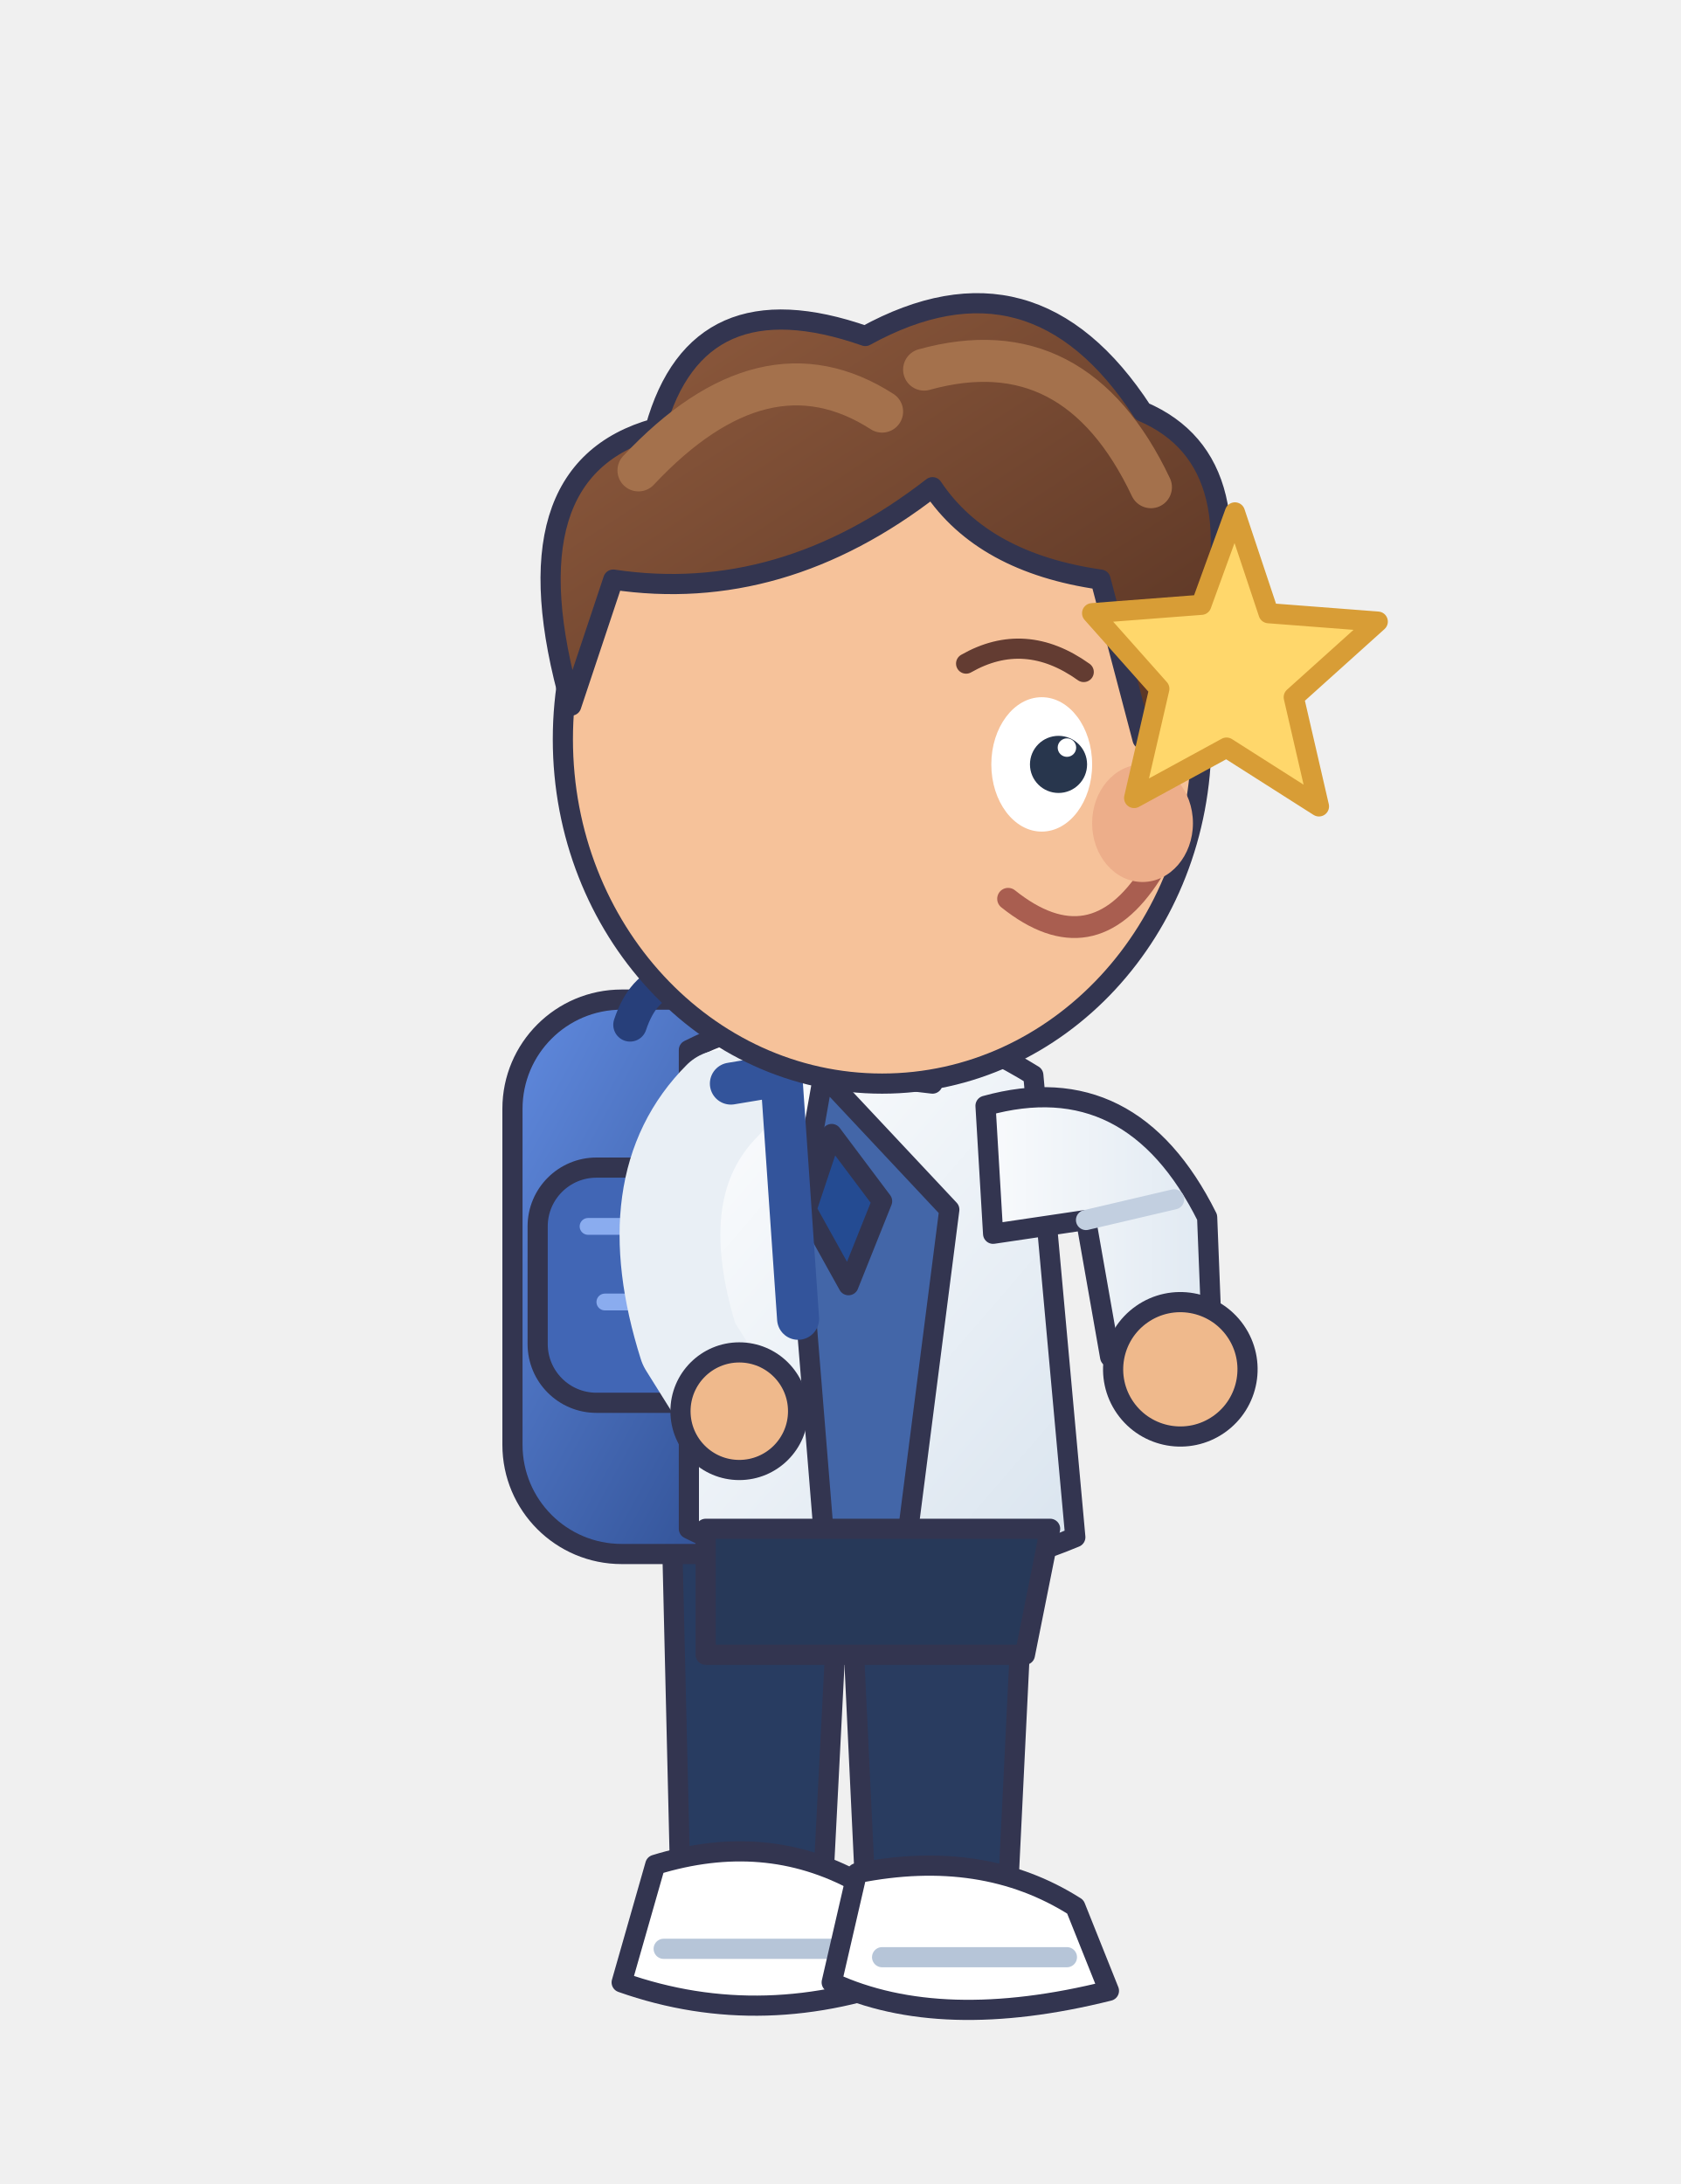
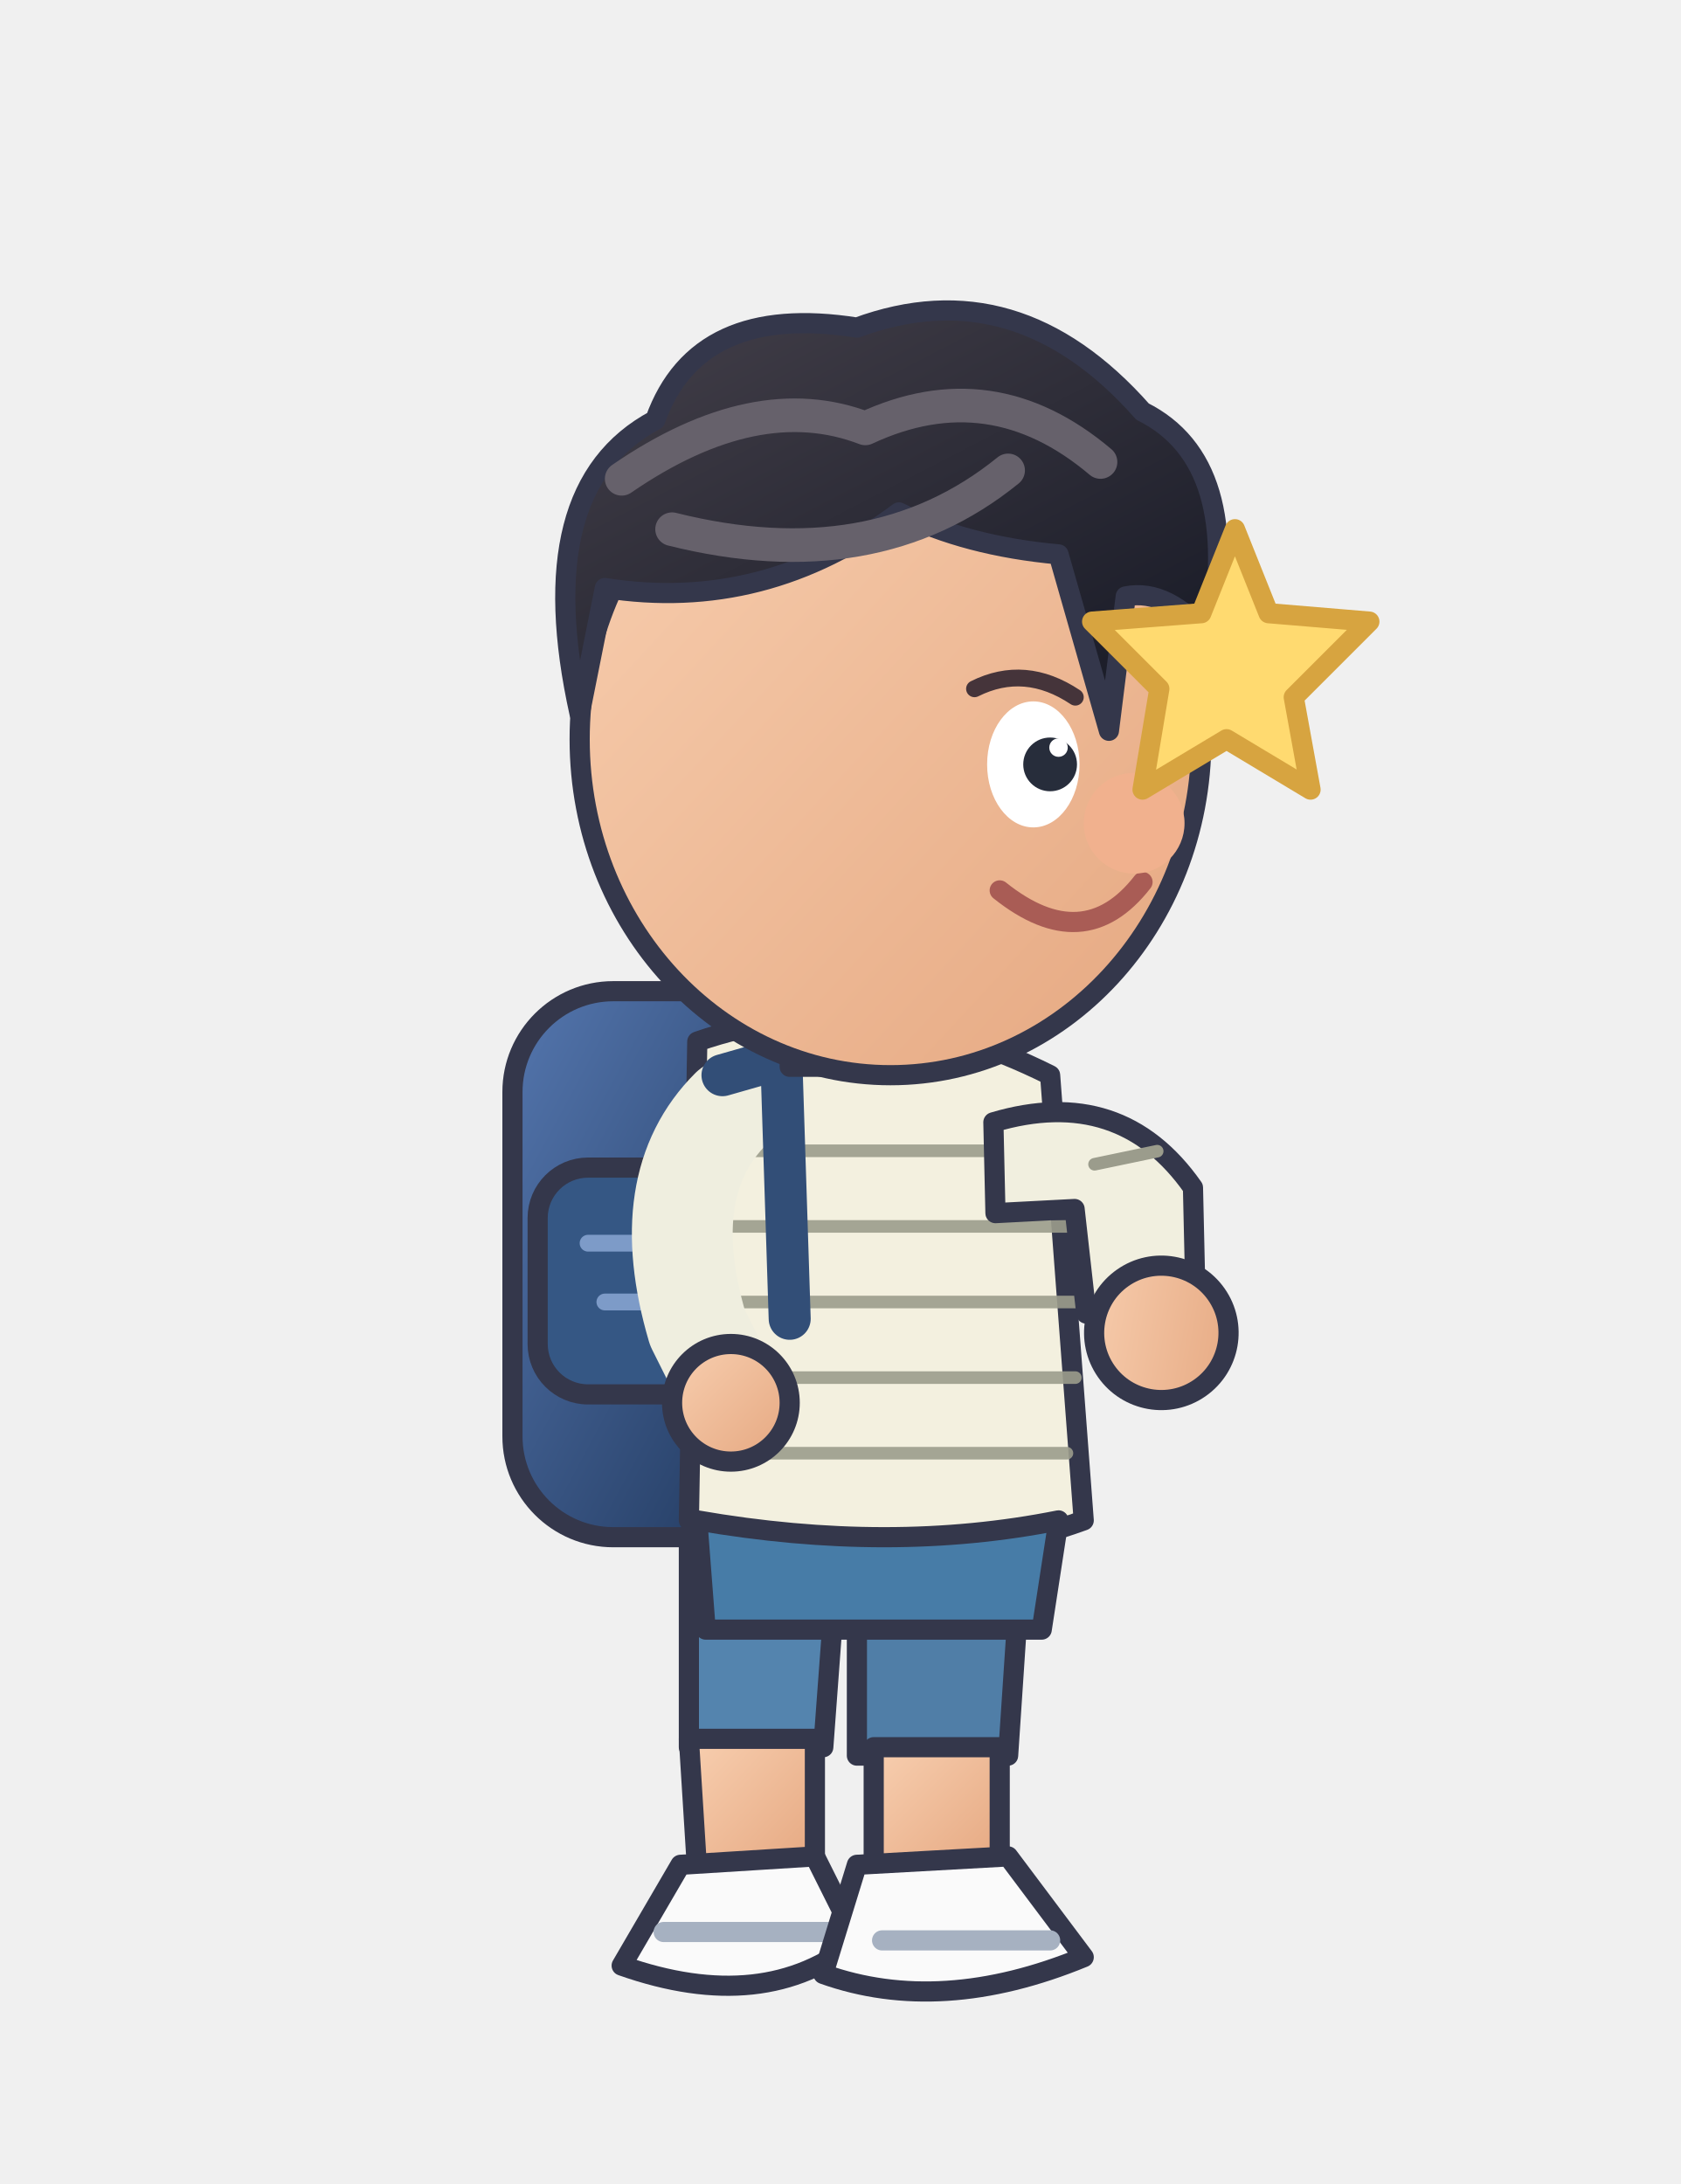
<svg xmlns="http://www.w3.org/2000/svg" width="400" height="520" viewBox="0 0 200 260">
  <defs>
-     <linearGradient id="shirt" x2=".8" y2="1">
-       <stop stop-color="#fff" />
-       <stop offset="1" stop-color="#dce6f0" />
+     <linearGradient id="bag" x2="1" y2="1">
+       <stop stop-color="#5476ae" />
+       <stop offset="1" stop-color="#1e3559" />
    </linearGradient>
-     <linearGradient id="bag" x2="1" y2="1">
-       <stop stop-color="#618be0" />
-       <stop offset="1" stop-color="#294788" />
+     <linearGradient id="hair" x2=".8" y2="1">
+       <stop stop-color="#44404a" />
+       <stop offset="1" stop-color="#191b27" />
    </linearGradient>
-     <linearGradient id="hair" x2="1" y2="1">
-       <stop stop-color="#925d3f" />
-       <stop offset="1" stop-color="#573323" />
+     <linearGradient id="skin" x2="1" y2="1">
+       <stop stop-color="#f8cfb0" />
+       <stop offset="1" stop-color="#e5a780" />
    </linearGradient>
  </defs>
-   <g transform="translate(0 0)" stroke="#333550" stroke-width="2.4" stroke-linecap="round" stroke-linejoin="round">
-     <g transform="rotate(0 91 191)">
-       <path d="M80 183 Q89 181 100 185 L98 224 L81 225Z" fill="#283c61" />
-       <path d="M78 222 Q91 218 102 224 L109 235 Q91 242 74 236Z" fill="#fff" />
-       <path d="M79 232 L105 232" stroke="#b6c5d8" fill="none" />
+   <g transform="translate(0 0)" stroke="#34374b" stroke-width="2.4" stroke-linejoin="round" stroke-linecap="round">
+     <g transform="rotate(0 91 190)">
+       <path d="M82 179 L100 181 L98 208 L82 208Z" fill="#5484ae" />
+       <path d="M82 207 L97 207 L97 223 L83 223Z" fill="url(#skin)" />
+       <path d="M81 222 L97 221 L102 231 Q91 240 74 234Z" fill="#fafafa" />
+       <path d="M79 230 L99 230" stroke="#a6b1c1" />
    </g>
-     <g transform="rotate(0 112 191)">
-       <path d="M101 183 Q112 182 122 184 L120 225 L103 225Z" fill="#293c60" />
-       <path d="M102 223 Q117 220 128 227 L132 237 Q112 242 99 236Z" fill="#fff" />
-       <path d="M105 233 L127 233" stroke="#b6c5d8" fill="none" />
+     <g transform="rotate(0 112 190)">
+       <path d="M102 179 L122 179 L120 209 L102 209Z" fill="#507ea7" />
+       <path d="M104 208 L119 208 L119 223 L104 223Z" fill="url(#skin)" />
+       <path d="M102 222 L120 221 L129 233 Q112 240 98 235Z" fill="#fafafa" />
+       <path d="M105 231 L125 231" stroke="#a6b1c1" />
    </g>
-     <g transform="rotate(0 87 134)">
-       <rect x="61" y="119" width="36" height="66" rx="13" fill="url(#bag)" />
-       <rect x="64" y="139" width="28" height="28" rx="7" fill="#4166b5" />
-       <path d="M70 146 L87 146 M72 155 L85 155" stroke="#8aacef" stroke-width="2" />
-       <path d="M75 122 Q78 113 88 119" fill="none" stroke="#273f7a" stroke-width="4" />
+     <rect x="61" y="118" width="35" height="65" rx="12" fill="url(#bag)" />
+     <rect x="64" y="139" width="28" height="27" rx="6" fill="#355784" />
+     <path d="M70 148 L86 148 M72 155 L85 155" stroke="#7d9bc8" stroke-width="2" />
+     <path d="M83 124 Q103 117 125 128 L129 181 Q107 189 82 181Z" fill="#f3f0df" />
+     <g stroke="#9b9c8c" stroke-width="1.5" opacity=".9">
+       <path d="M85 137 L126 137 M84 146 L128 146 M84 155 L128 155 M84 164 L128 164 M84 173 L127 173" />
    </g>
-     <path d="M82 125 Q102 115 123 128 L128 183 Q104 193 82 182Z" fill="url(#shirt)" />
-     <path d="M98 128 L113 144 L108 183 L98 182 L95 145Z" fill="#4366a8" />
-     <path d="M99 135 L105 143 L101 153 L96 144Z" fill="#244b92" />
-     <path d="M84 182 L125 182 L122 197 L84 197Z" fill="#273959" />
-     <g transform="rotate(-35 116 135)">
-       <path d="M119 133 Q136 139 133 159 L124 173 L114 166 L121 151 L111 146Z" fill="url(#shirt)" />
-       <path d="M121 151 L131 155" fill="none" stroke="#c2cfe0" />
-       <circle cx="120" cy="172" r="8" fill="#efb98c" />
+     <path d="M83 181 Q106 185 126 181 L124 194 L84 194Z" fill="#477ca7" />
+     <g transform="rotate(-35 118 135)">
+       <path d="M119 134 Q134 139 134 154 L126 166 L115 159 L121 148 L113 143Z" fill="#f1efdf" />
+       <path d="M126 145 L133 148" stroke="#9b9c8c" stroke-width="1.5" />
+       <circle cx="121" cy="166" r="8" fill="url(#skin)" />
    </g>
-     <path d="M86 131 Q76 141 82 160 L87 168" fill="none" stroke="#e9eff5" stroke-width="12" />
-     <circle cx="88" cy="168" r="7" fill="#efb98c" />
-     <path d="M87 129 L93 128 L95 157" fill="none" stroke="#33549b" stroke-width="5" />
-     <path d="M92 113 L94 127 L111 129 L113 112Z" fill="#eab58d" />
-     <ellipse cx="105" cy="88" rx="38" ry="41" fill="#f6c29a" />
-     <path d="M68 84 Q60 56 78 51 Q83 33 103 40 Q123 29 136 49 Q150 55 143 78 L136 88 L131 69 Q117 67 111 58 Q93 72 73 69Z" fill="url(#hair)" />
-     <path d="M76 56 Q91 40 105 49 M110 44 Q128 39 137 58" fill="none" stroke="#a4714c" stroke-width="5" />
-     <path d="M115 79 Q122 75 129 80" fill="none" stroke="#633c32" stroke-width="2.4" />
-     <ellipse cx="124" cy="91" rx="6" ry="8" fill="#fff" stroke="none" />
-     <circle cx="126" cy="91" r="3.4" fill="#28364d" stroke="none" />
-     <circle cx="127" cy="89" r="1.1" fill="#fff" stroke="none" />
-     <path d="M120 107 Q130 115 137 104" fill="none" stroke="#a95e50" stroke-width="2.6" />
-     <ellipse cx="136" cy="98" rx="6" ry="7" fill="#edae8a" stroke="none" />
-     <path d="M147 61 L151 73 L164 74 L154 83 L157 96 L146 89 L135 95 L138 82 L130 73 L143 72Z" fill="#ffd76b" stroke="#d89d36" />
+     <path d="M87 132 Q78 141 83 158 L87 166" fill="none" stroke="#efeedf" stroke-width="12" />
+     <circle cx="87" cy="167" r="7" fill="url(#skin)" />
+     <path d="M86 128 L93 126 L94 157" stroke="#324e77" stroke-width="5" fill="none" />
+     <path d="M94 113 L94 127 L113 127 L113 112Z" fill="#eab48e" />
+     <ellipse cx="106" cy="88" rx="37" ry="40" fill="url(#skin)" />
+     <path d="M69 85 Q63 58 78 50 Q83 36 102 39 Q121 32 136 49 Q148 55 144 76 Q139 70 134 71 L132 87 L126 66 Q115 65 107 61 Q91 73 72 70Z" fill="url(#hair)" />
+     <path d="M74 57 Q90 46 103 51 Q118 44 131 55 M80 63 Q104 69 120 56" fill="none" stroke="#66616b" stroke-width="4" />
+     <path d="M116 82 Q122 79 128 83" fill="none" stroke="#45343a" stroke-width="2" />
+     <ellipse cx="123" cy="91" rx="5.5" ry="7.5" fill="#fff" stroke="none" />
+     <circle cx="125" cy="91" r="3.2" fill="#272d3b" stroke="none" />
+     <circle cx="126" cy="89" r="1.1" fill="#fff" stroke="none" />
+     <path d="M119 106 Q129 114 136 105" fill="none" stroke="#a95c55" stroke-width="2.4" />
+     <ellipse cx="135" cy="98" rx="6" ry="6" fill="#f1b18e" stroke="none" />
+     <path d="M147 63 L151 73 L163 74 L154 83 L156 94 L146 88 L136 94 L138 82 L130 74 L143 73Z" fill="#ffda70" stroke="#d7a440" />
  </g>
</svg>
